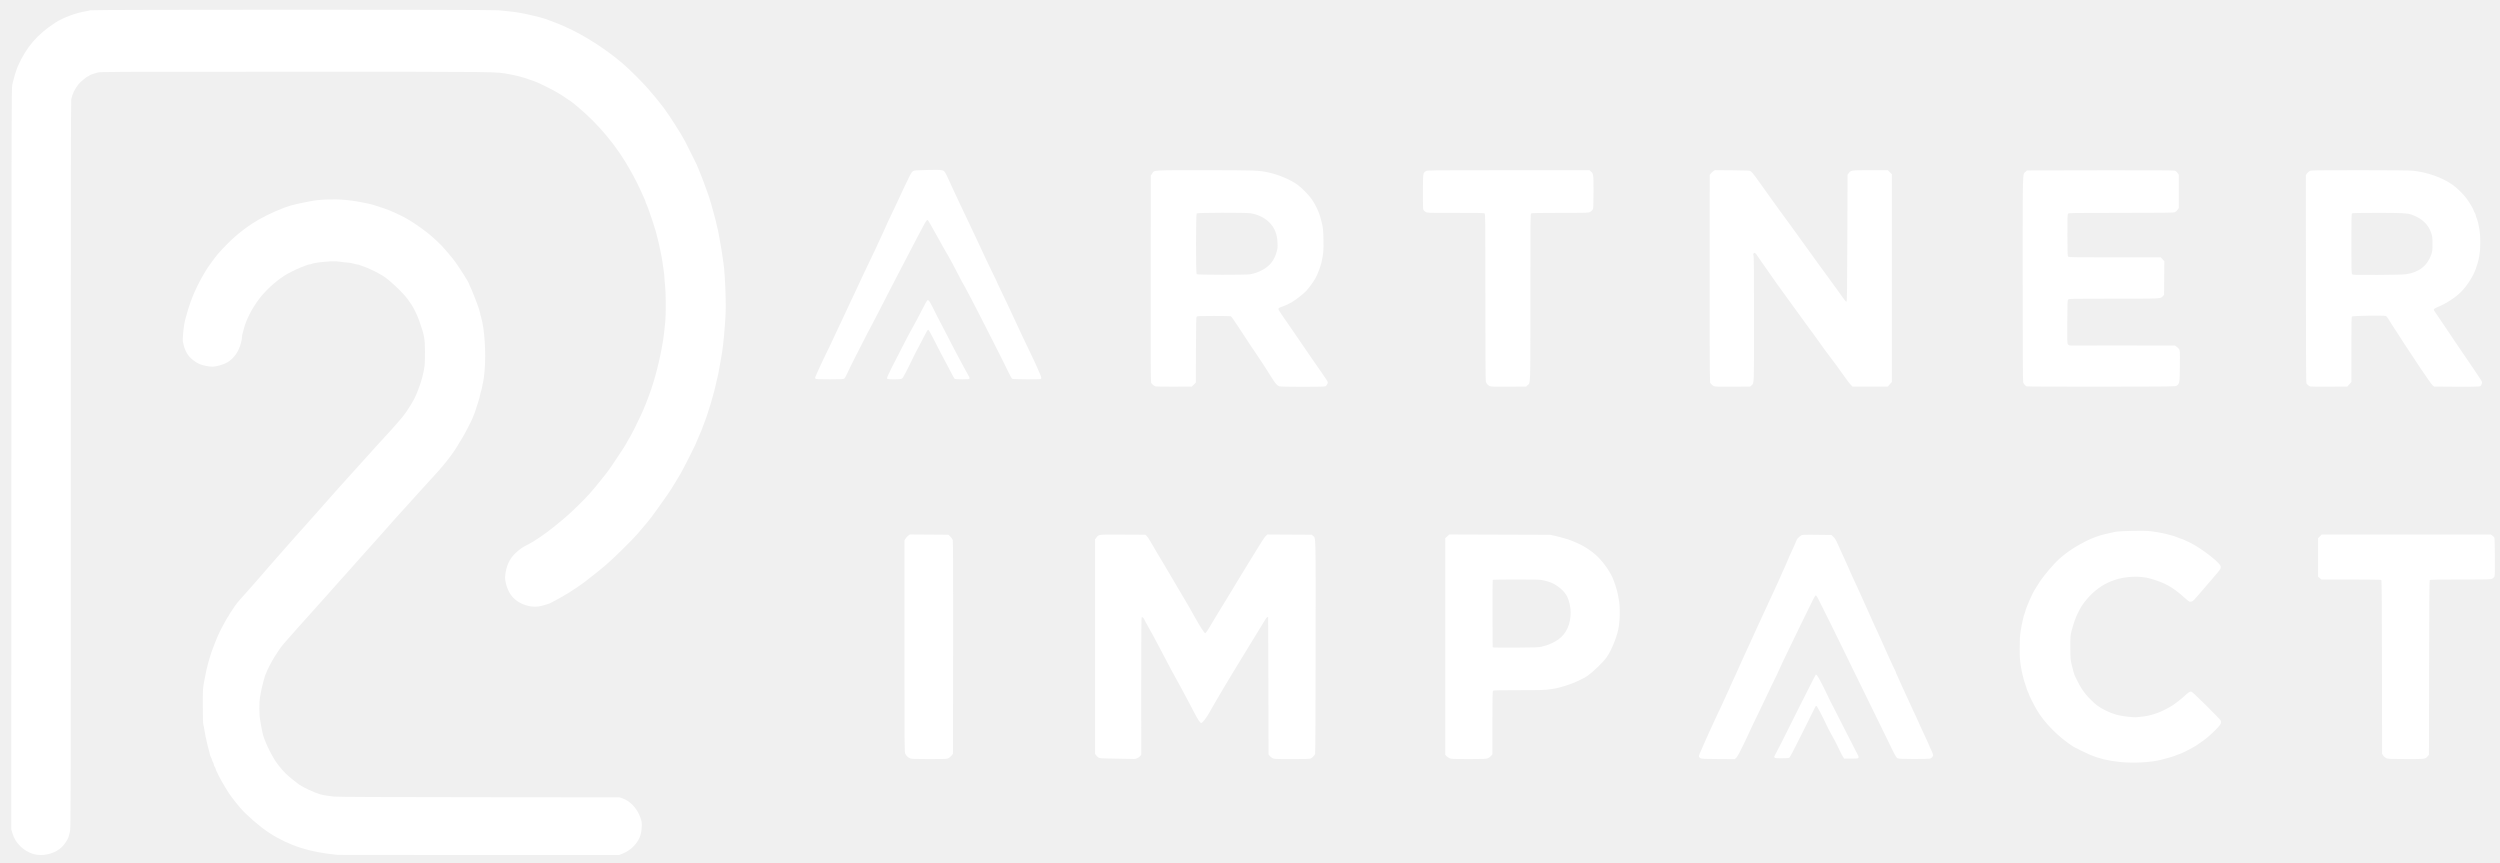
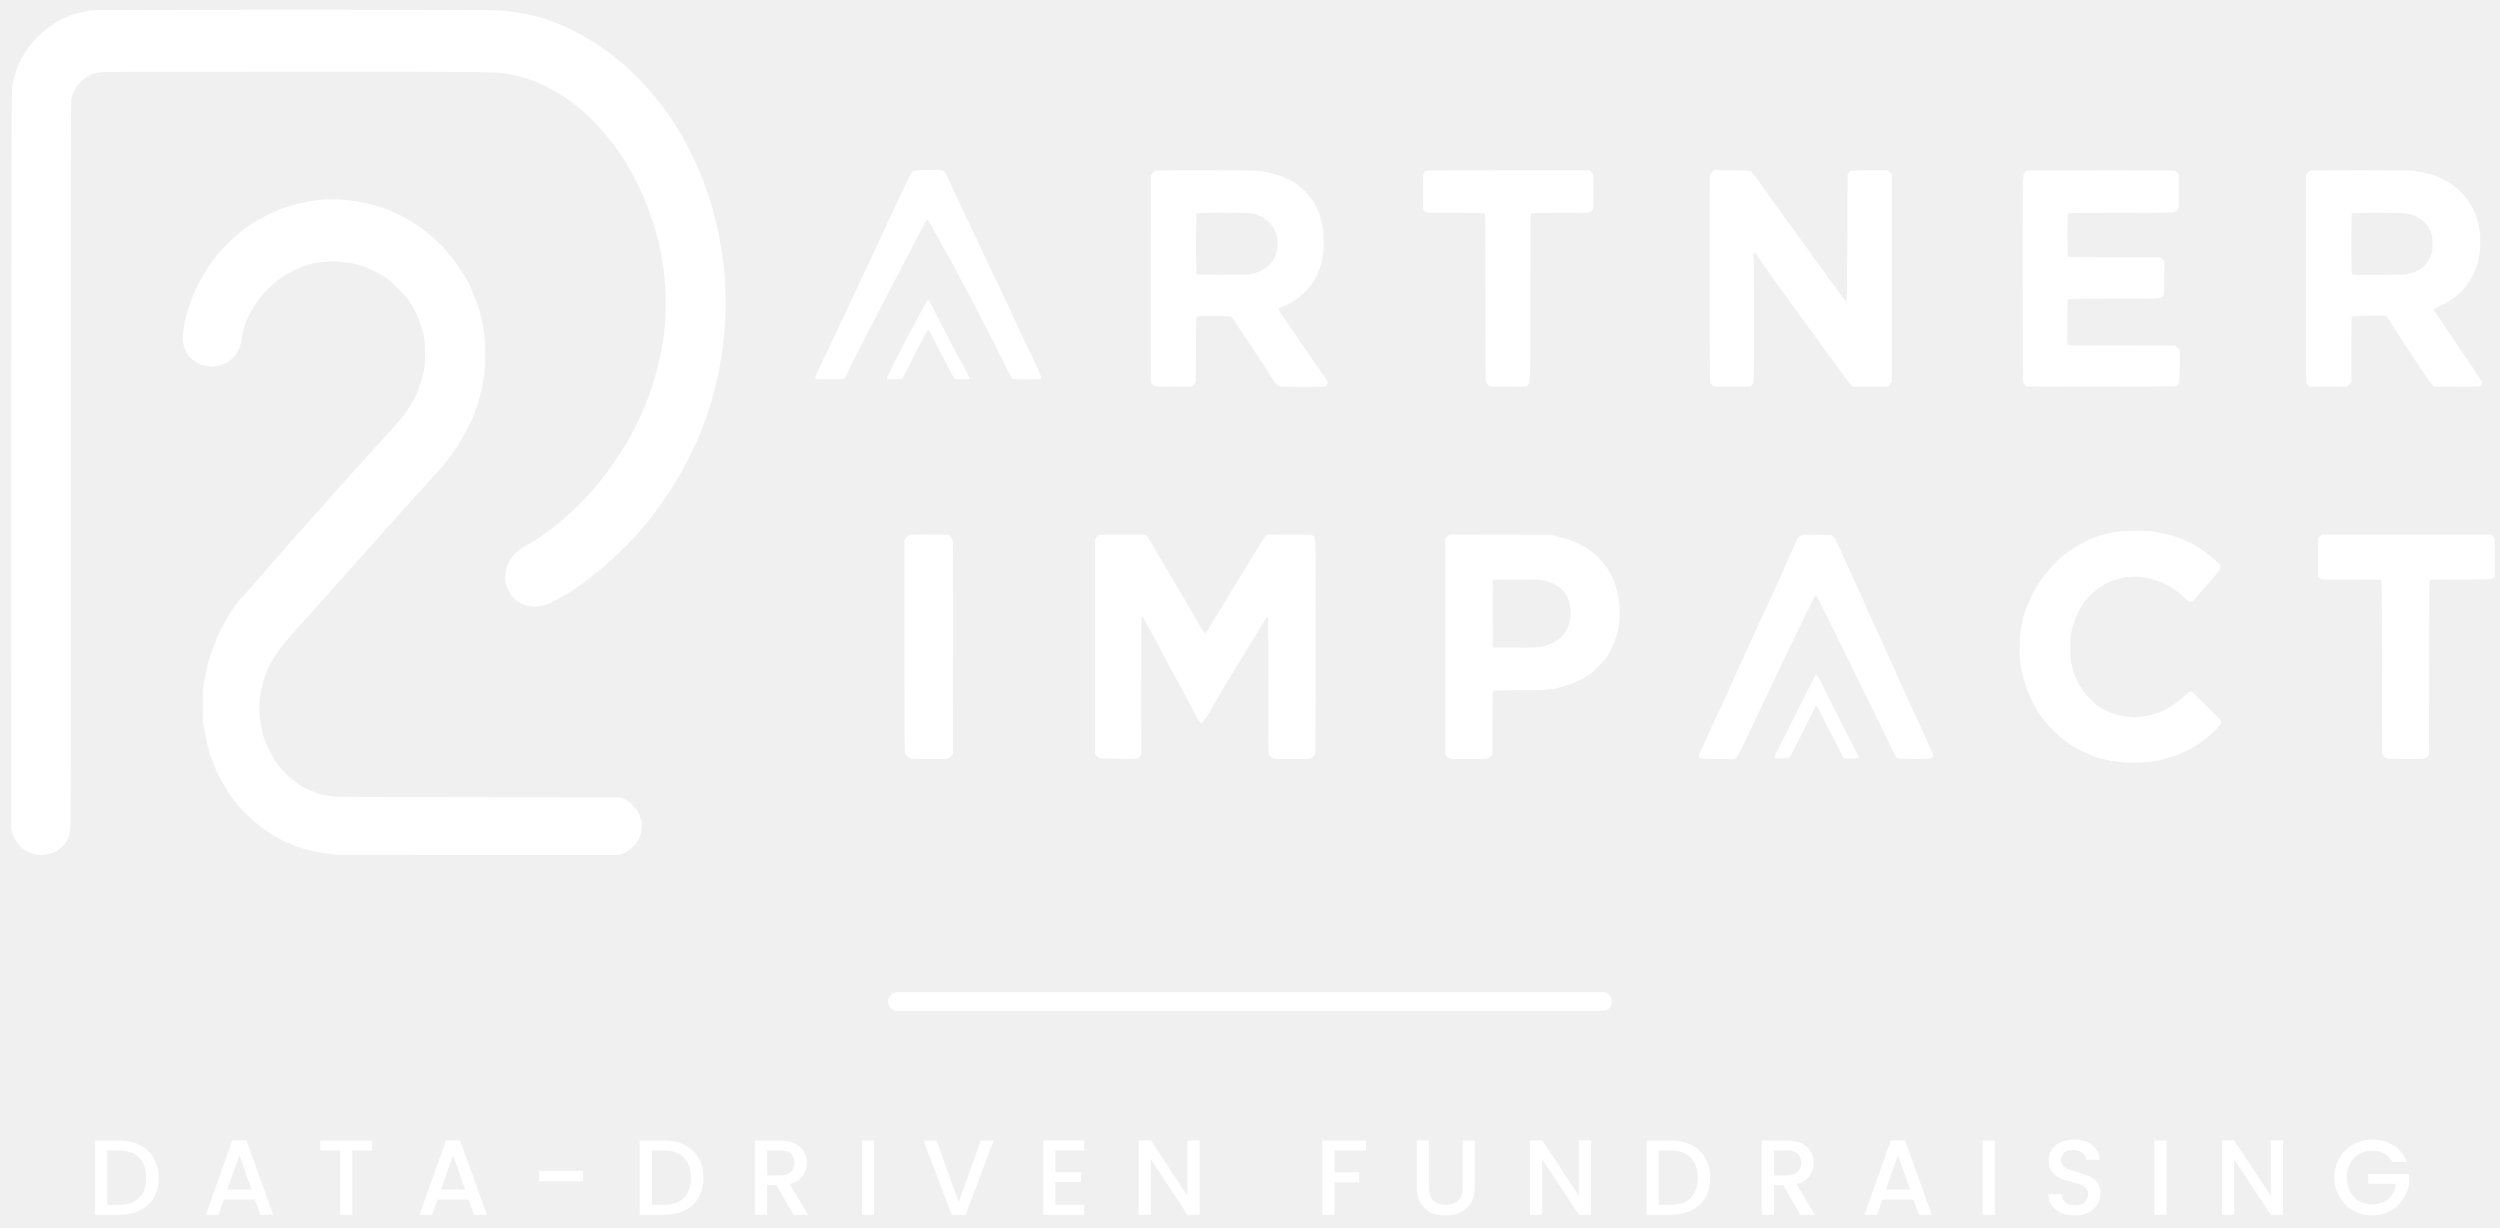
- <svg xmlns="http://www.w3.org/2000/svg" viewBox="98 278 1333 460" width="1333" height="460" role="img" aria-label="Partner2Impact">
+ <svg xmlns="http://www.w3.org/2000/svg" viewBox="98 278 1333 654.729" width="1333" height="654.729" role="img" aria-label="Partner2Impact — Data-Driven Fundraising">
  <path id="wordmark" fill="#FFFFFF" fill-rule="evenodd" d="M117.62 733.75C114.65 733.31 111.50 731.74 109.16 729.52C106.75 727.23 105.52 725.25 104.59 722.15L104.00 720.15L104.06 522.39C104.12 337.94 104.15 324.52 104.55 323.12C104.78 322.30 105.08 321.12 105.22 320.50C105.63 318.65 106.85 314.81 107.48 313.38C112.02 303.12 117.81 296.39 127.50 290.08C131.56 287.43 138.59 284.80 143.67 284.03C144.66 283.87 145.78 283.63 146.17 283.48C147.18 283.09 359.76 283.08 363.62 283.47C365.14 283.62 367.61 283.87 369.12 284.01C372.81 284.35 378.06 285.30 382.62 286.43C383.45 286.64 384.74 286.95 385.50 287.13C386.26 287.31 387.72 287.73 388.75 288.06C390.54 288.65 397.38 291.31 398.22 291.75C398.44 291.87 399.13 292.19 399.75 292.46C409.18 296.58 421.32 304.37 430.12 311.94C433.79 315.11 440.57 321.86 443.60 325.36C450.50 333.34 453.38 337.18 458.12 344.75C459.19 346.47 460.33 348.27 460.63 348.75C460.94 349.23 461.66 350.47 462.23 351.50C462.81 352.53 463.37 353.54 463.49 353.75C463.88 354.42 468.94 364.59 469.47 365.75C470.17 367.30 472.72 373.66 473.13 374.88C473.32 375.43 473.76 376.66 474.12 377.62C476.02 382.68 476.91 385.47 478.23 390.50C478.79 392.63 479.41 394.94 479.61 395.62C479.81 396.31 480.09 397.53 480.23 398.33C480.37 399.13 480.55 399.88 480.63 400.01C480.71 400.13 480.93 401.17 481.12 402.31C481.32 403.44 481.64 405.22 481.84 406.25C482.37 408.97 483.21 414.16 483.38 415.75C483.46 416.51 483.63 417.69 483.76 418.38C484.22 420.93 484.77 429.60 484.91 436.75C485.03 442.89 484.97 445.30 484.53 451.16C483.83 460.43 483.32 464.66 482.12 471.12C481.76 473.05 481.30 475.57 481.10 476.72C480.90 477.87 480.68 478.91 480.61 479.03C480.54 479.14 480.32 480.00 480.14 480.93C478.77 487.71 475.40 498.99 473.03 504.75C472.60 505.78 472.25 506.74 472.25 506.88C472.25 507.01 472.07 507.46 471.86 507.87C471.64 508.28 471.18 509.35 470.83 510.25C470.23 511.76 469.45 513.57 468.63 515.38C467.68 517.47 463.14 526.45 462.18 528.17C461.58 529.24 461.01 530.29 460.91 530.50C460.82 530.71 460.25 531.66 459.65 532.62C459.04 533.59 458.02 535.27 457.37 536.38C455.67 539.25 453.06 543.13 450.03 547.25C449.17 548.42 448.17 549.83 447.80 550.38C447.43 550.92 446.40 552.33 445.52 553.50C444.04 555.45 443.02 556.67 437.83 562.77C435.83 565.12 426.77 574.13 423.52 577.01C422.37 578.04 421.08 579.19 420.65 579.58C419.43 580.70 411.88 586.72 409.25 588.67C407.94 589.64 405.69 591.19 404.25 592.12C402.81 593.04 401.32 594.02 400.95 594.28C400.58 594.54 400.19 594.75 400.10 594.75C400.00 594.75 399.35 595.13 398.65 595.60C397.95 596.06 396.14 597.08 394.62 597.87C393.11 598.65 391.76 599.38 391.62 599.48C391.26 599.76 388.36 600.68 386.50 601.11C383.12 601.90 379.38 601.42 375.88 599.72C371.61 597.67 368.99 594.23 367.73 589.04C367.33 587.41 367.24 586.46 367.35 585.20C367.82 579.96 369.61 575.99 372.86 572.92C375.15 570.75 376.79 569.64 379.88 568.15C382.55 566.86 389.19 562.30 393.39 558.88C400.33 553.22 401.59 552.11 407.12 546.68C411.28 542.60 413.70 539.88 418.40 534.00C422.57 528.80 422.54 528.84 427.09 522.00C430.99 516.15 431.34 515.59 432.50 513.41C432.92 512.60 433.64 511.36 434.09 510.66C434.84 509.46 438.49 502.20 439.74 499.38C440.05 498.69 440.53 497.62 440.81 497.00C441.64 495.18 442.85 492.12 444.18 488.50C447.23 480.19 449.81 470.08 451.49 459.88C451.94 457.09 452.13 455.49 452.75 449.25C453.12 445.52 453.04 433.59 452.62 430.12C452.42 428.48 452.26 426.56 452.25 425.88C452.25 425.19 452.07 423.50 451.86 422.12C451.65 420.75 451.31 418.47 451.12 417.06C450.93 415.65 450.72 414.40 450.65 414.29C450.58 414.18 450.40 413.31 450.25 412.36C449.96 410.51 448.57 404.60 447.70 401.50C447.09 399.30 445.06 393.13 444.13 390.62C443.77 389.66 443.36 388.54 443.22 388.12C443.08 387.71 442.80 387.08 442.61 386.71C442.41 386.35 442.25 385.90 442.25 385.73C442.25 385.55 442.02 384.92 441.75 384.33C441.48 383.74 441.03 382.74 440.75 382.12C440.48 381.51 440.04 380.52 439.78 379.94C438.74 377.60 436.70 373.52 435.64 371.62C435.02 370.52 434.31 369.26 434.07 368.82C427.16 356.28 417.41 344.49 406.12 335.02C404.20 333.41 402.45 332.03 402.24 331.95C402.03 331.87 400.97 331.16 399.87 330.37C396.98 328.29 393.40 326.23 389.00 324.10C387.42 323.33 385.94 322.61 385.71 322.49C384.65 321.94 379.41 320.01 377.38 319.43C373.87 318.43 373.29 318.29 369.72 317.62C362.17 316.19 368.10 316.26 255.41 316.25C153.80 316.24 151.59 316.25 149.88 316.72C147.55 317.35 145.96 317.96 145.48 318.39C145.26 318.59 144.97 318.75 144.82 318.75C144.38 318.75 140.69 321.85 139.87 322.90C137.83 325.52 136.64 327.97 135.99 330.88C135.79 331.79 135.72 384.42 135.74 525.62C135.76 718.79 135.76 719.13 135.26 721.53C134.98 722.85 134.56 724.37 134.31 724.90C133.64 726.40 132.14 728.51 130.95 729.67C127.76 732.77 122.33 734.43 117.62 733.75ZM714.12 484.04C713.28 483.76 712.05 482.71 711.76 482.03C711.57 481.56 711.51 465.47 711.56 426.48L711.62 371.59L712.29 370.58C713.59 368.62 711.61 368.75 740.29 368.75C767.45 368.76 769.20 368.82 774.47 369.98C779.89 371.17 785.88 373.71 789.75 376.45C792.08 378.10 795.96 382.06 797.47 384.31C800.16 388.34 801.81 392.26 802.91 397.25C803.46 399.71 803.57 400.94 803.67 405.75C803.79 411.47 803.63 413.36 802.66 417.75C802.15 420.04 800.53 424.32 799.42 426.32C798.31 428.29 795.86 431.66 794.40 433.21C793.13 434.55 789.66 437.31 787.50 438.69C785.66 439.86 782.95 441.14 781.19 441.66C779.61 442.14 779.33 442.69 780.12 443.78C780.45 444.25 781.03 445.13 781.40 445.75C781.78 446.37 782.27 447.10 782.51 447.38C782.74 447.65 784.19 449.73 785.72 452.00C787.26 454.27 789.69 457.81 791.12 459.88C792.55 461.94 794.94 465.42 796.42 467.62C797.91 469.82 800.67 473.80 802.56 476.47C804.45 479.13 806.00 481.53 806.00 481.80C806.00 482.60 805.26 483.76 804.60 484.01C803.70 484.35 780.99 484.33 780.08 483.98C778.94 483.55 778.08 482.56 776.07 479.38C775.03 477.73 773.82 475.81 773.38 475.12C772.93 474.44 771.77 472.64 770.80 471.12C769.82 469.61 768.81 468.09 768.55 467.75C767.95 466.97 761.90 457.85 757.79 451.53C756.09 448.92 754.52 446.71 754.29 446.63C754.06 446.54 749.95 446.47 745.15 446.47C738.15 446.48 736.35 446.54 736.08 446.81C735.80 447.09 735.73 450.32 735.68 464.57L735.62 481.99L734.56 483.06L733.49 484.12L724.06 484.16C718.87 484.18 714.40 484.13 714.12 484.04ZM892.38 483.90C891.36 483.45 890.54 482.51 890.24 481.48C890.08 480.93 890.00 464.68 890.00 436.38C890.01 394.46 889.99 392.11 889.57 391.81C889.23 391.55 885.96 391.49 874.06 391.51C859.05 391.53 858.98 391.53 858.11 390.99C857.63 390.70 857.11 390.21 856.95 389.92C856.74 389.53 856.67 386.80 856.70 380.14C856.75 369.99 856.72 370.22 858.33 369.24C859.11 368.76 859.95 368.75 902.29 368.75L945.46 368.75L946.20 369.37C947.64 370.58 947.70 371.02 947.66 380.50C947.63 388.45 947.59 389.18 947.16 389.81C946.91 390.18 946.33 390.72 945.88 391.00C945.09 391.49 944.67 391.50 930.02 391.50C920.12 391.50 914.80 391.59 914.48 391.76C914.01 392.01 914.00 392.78 914.00 436.52C914.00 485.20 914.11 481.88 912.51 483.38L911.72 484.12L902.42 484.18C895.05 484.23 892.97 484.17 892.38 483.90ZM1011.86 483.90C1011.44 483.72 1010.81 483.22 1010.46 482.80L1009.82 482.04L1009.67 475.21C1009.60 471.45 1009.55 446.53 1009.58 419.83L1009.62 371.29L1010.15 370.58C1010.44 370.19 1011.05 369.62 1011.51 369.30L1012.36 368.73L1021.62 368.80C1030.22 368.87 1030.92 368.91 1031.57 369.35C1032.27 369.82 1034.60 372.91 1039.14 379.38C1039.82 380.34 1041.33 382.46 1042.50 384.08C1043.67 385.70 1045.24 387.90 1046.00 388.97C1047.76 391.45 1051.71 396.85 1052.40 397.71C1052.84 398.25 1060.04 408.24 1062.80 412.12C1063.19 412.68 1064.13 413.97 1064.88 415.00C1065.64 416.03 1066.44 417.16 1066.68 417.50C1067.11 418.14 1069.58 421.53 1071.87 424.62C1072.59 425.59 1074.17 427.76 1075.40 429.46C1076.62 431.15 1078.05 433.12 1078.57 433.83C1079.09 434.54 1080.11 435.97 1080.83 437.00C1081.55 438.03 1082.31 438.88 1082.51 438.88C1082.83 438.88 1082.89 434.55 1083.00 405.00L1083.12 371.12L1083.73 370.32C1084.90 368.76 1084.99 368.75 1095.26 368.75L1104.57 368.75L1105.66 369.84L1106.75 370.93L1106.75 426.29L1106.75 481.64L1105.66 482.88L1104.56 484.12L1095.16 484.12L1085.76 484.12L1084.89 483.25C1084.41 482.77 1083.25 481.29 1082.32 479.96C1079.90 476.50 1074.83 469.57 1073.76 468.25C1073.26 467.63 1072.29 466.35 1071.61 465.40C1070.93 464.45 1069.98 463.13 1069.50 462.48C1069.02 461.82 1067.33 459.47 1065.75 457.25C1064.17 455.03 1061.62 451.55 1060.08 449.51C1058.54 447.46 1056.12 444.12 1054.69 442.08C1053.26 440.04 1051.18 437.18 1050.08 435.72C1048.26 433.32 1042.73 425.54 1039.70 421.12C1039.05 420.16 1037.94 418.59 1037.24 417.62C1036.55 416.66 1035.56 415.23 1035.05 414.44C1034.02 412.84 1033.59 412.56 1033.04 413.11C1032.73 413.41 1032.72 413.60 1032.96 414.13C1033.18 414.61 1033.25 423.08 1033.25 448.15C1033.25 484.39 1033.34 482.14 1031.88 483.50L1031.21 484.12L1021.92 484.18C1014.57 484.23 1012.47 484.17 1011.86 483.90ZM1178.62 484.01C1177.94 483.73 1177.09 482.77 1176.77 481.92C1176.58 481.43 1176.50 464.68 1176.50 426.60C1176.50 366.84 1176.39 371.13 1177.99 369.62L1178.78 368.88L1217.70 368.80C1244.24 368.75 1256.91 368.81 1257.53 368.99C1258.15 369.17 1258.64 369.56 1259.09 370.24L1259.75 371.24L1259.75 380.06L1259.75 388.88L1259.10 389.84C1258.74 390.37 1258.07 390.95 1257.61 391.15C1256.90 391.44 1252.30 391.50 1228.92 391.50C1202.71 391.50 1201.06 391.53 1200.70 391.94C1200.37 392.32 1200.32 393.87 1200.35 403.46C1200.37 414.06 1200.40 414.56 1200.85 414.89C1201.25 415.18 1205.22 415.24 1225.72 415.22L1250.11 415.20L1251.06 416.23L1252.02 417.25L1251.95 426.23L1251.88 435.21L1251.25 435.88C1249.90 437.32 1251.31 437.25 1225.26 437.25C1202.34 437.25 1201.23 437.27 1200.79 437.71C1200.37 438.13 1200.33 438.91 1200.28 449.69C1200.22 461.17 1200.22 461.22 1200.75 461.75C1201.11 462.11 1201.55 462.27 1202.08 462.23C1202.52 462.20 1215.21 462.19 1230.28 462.21L1257.68 462.25L1258.50 462.81C1258.96 463.12 1259.56 463.69 1259.85 464.08C1260.36 464.77 1260.37 465.00 1260.30 473.08C1260.22 482.18 1260.16 482.52 1258.67 483.61C1257.96 484.12 1257.94 484.13 1218.54 484.17C1196.86 484.20 1178.90 484.13 1178.62 484.01ZM1329.75 484.07C1329.11 483.82 1328.14 482.99 1327.82 482.42C1327.59 482.00 1327.52 469.48 1327.51 426.60L1327.50 371.32L1328.06 370.50C1328.37 370.05 1329.02 369.47 1329.50 369.21C1330.33 368.77 1331.53 368.75 1356.02 368.75C1372.45 368.75 1382.64 368.85 1384.39 369.02C1392.04 369.77 1400.17 372.62 1405.62 376.46C1408.10 378.20 1411.46 381.51 1413.28 384.00C1414.80 386.09 1417.00 389.80 1417.00 390.30C1417.00 390.48 1417.23 390.96 1417.50 391.38C1417.77 391.79 1418.00 392.29 1418.00 392.50C1418.00 392.70 1418.21 393.43 1418.48 394.12C1419.85 397.74 1420.49 401.89 1420.50 407.11C1420.50 412.55 1419.82 416.64 1418.13 421.25C1416.61 425.39 1413.70 430.01 1410.51 433.35C1407.49 436.49 1402.50 439.76 1397.69 441.76C1395.55 442.65 1395.34 443.02 1396.27 444.21C1396.56 444.58 1397.49 445.94 1398.34 447.25C1399.20 448.56 1400.33 450.24 1400.87 451.00C1401.73 452.22 1406.48 459.27 1407.12 460.30C1407.26 460.52 1407.94 461.53 1408.64 462.54C1411.99 467.41 1414.71 471.40 1415.50 472.61C1415.98 473.35 1417.28 475.26 1418.38 476.86C1419.47 478.46 1420.65 480.23 1420.98 480.80C1421.55 481.77 1421.56 481.87 1421.21 482.84C1420.88 483.73 1420.70 483.89 1419.85 484.07C1419.32 484.18 1413.70 484.24 1407.36 484.20L1395.85 484.12L1395.08 483.50C1394.66 483.16 1391.80 479.11 1388.72 474.51C1385.64 469.91 1383.07 466.03 1383.00 465.89C1382.93 465.74 1382.31 464.80 1381.62 463.78C1380.94 462.77 1380.26 461.76 1380.12 461.53C1379.56 460.63 1378.84 459.51 1377.37 457.25C1373.49 451.31 1372.03 449.04 1371.38 447.92C1371.00 447.25 1370.40 446.61 1370.06 446.48C1369.10 446.11 1352.59 446.36 1352.12 446.75C1351.80 447.02 1351.75 449.30 1351.75 464.38L1351.75 481.70L1350.65 482.91L1349.56 484.12L1339.84 484.17C1334.50 484.20 1329.96 484.16 1329.75 484.07ZM532.75 479.87C532.48 479.55 532.63 479.07 533.57 477.06C534.20 475.72 535.11 473.73 535.58 472.62C536.06 471.52 537.29 468.94 538.31 466.88C540.26 462.95 540.63 462.17 543.37 456.25C545.06 452.61 546.00 450.63 548.59 445.18C549.37 443.57 550.00 442.20 550.00 442.14C550.00 442.08 550.91 440.14 552.02 437.83C553.13 435.52 554.24 433.18 554.49 432.62C556.55 428.09 559.75 421.29 562.60 415.42C563.92 412.70 565.00 410.43 565.00 410.38C565.00 410.33 565.57 409.07 566.27 407.58C566.97 406.09 567.80 404.31 568.12 403.62C568.43 402.94 569.04 401.62 569.47 400.70C569.90 399.78 570.25 398.97 570.25 398.91C570.25 398.78 572.23 394.53 574.00 390.88C574.66 389.50 575.55 387.64 575.96 386.75C578.57 381.07 581.88 374.08 583.12 371.64C583.80 370.29 584.37 369.50 584.88 369.21C585.53 368.83 586.59 368.75 592.69 368.63C600.69 368.47 601.05 368.53 602.06 370.17C602.38 370.69 603.01 371.97 603.47 373.00C604.40 375.12 604.69 375.78 606.51 379.62C608.20 383.21 609.22 385.39 610.44 388.00C610.99 389.17 612.17 391.64 613.06 393.50C613.96 395.36 615.43 398.45 616.32 400.38C617.22 402.30 618.68 405.39 619.56 407.25C621.50 411.30 622.06 412.50 623.75 416.25C624.47 417.83 625.76 420.53 626.63 422.25C628.20 425.37 630.25 429.70 630.25 429.91C630.25 430.02 633.01 435.78 635.14 440.12C635.74 441.36 636.90 443.84 637.72 445.62C640.46 451.64 644.67 460.58 647.37 466.12C648.84 469.15 650.50 472.69 651.05 474.00C651.60 475.31 652.32 476.98 652.65 477.72C653.35 479.28 653.40 479.89 652.85 480.10C652.15 480.37 638.25 480.27 637.73 479.99C637.47 479.85 636.61 478.36 635.82 476.68C635.03 475.00 633.27 471.43 631.90 468.75C630.54 466.07 627.60 460.27 625.38 455.88C623.16 451.48 620.60 446.47 619.70 444.75C618.81 443.03 616.92 439.39 615.52 436.66C614.12 433.94 612.69 431.25 612.34 430.69C611.43 429.25 610.79 428.05 607.81 422.25C606.36 419.43 604.74 416.41 604.21 415.54C603.68 414.66 603.25 413.89 603.25 413.83C603.25 413.76 603.04 413.40 602.78 413.04C602.53 412.67 601.84 411.48 601.25 410.38C600.66 409.27 599.16 406.57 597.91 404.38C596.67 402.18 595.06 399.32 594.34 398.03C593.62 396.74 592.92 395.57 592.78 395.43C592.35 395.00 591.83 395.65 590.33 398.47C589.56 399.93 588.04 402.79 586.95 404.83C585.87 406.88 583.78 410.87 582.32 413.71C580.86 416.55 579.23 419.66 578.71 420.62C578.18 421.59 576.83 424.18 575.72 426.38C574.60 428.57 572.97 431.73 572.09 433.38C571.22 435.02 569.03 439.30 567.22 442.88C565.42 446.45 563.52 450.11 563.00 451.00C562.14 452.50 560.14 456.36 553.58 469.25C552.21 471.93 550.54 475.35 549.87 476.84C549.19 478.33 548.41 479.71 548.14 479.90C547.74 480.18 546.20 480.25 540.35 480.25C534.13 480.25 533.01 480.19 532.75 479.87ZM1380.88 424.23C1387.84 423.19 1392.28 419.71 1394.37 413.66C1394.93 412.03 1395.00 411.45 1395.00 408.08C1395.00 404.74 1394.93 404.10 1394.37 402.39C1392.82 397.63 1389.38 394.39 1383.75 392.41C1381.57 391.64 1378.74 391.50 1365.53 391.50C1355.61 391.50 1352.28 391.57 1352.05 391.80C1351.82 392.03 1351.75 395.94 1351.75 407.87C1351.75 420.88 1351.81 423.73 1352.10 424.13C1352.43 424.61 1352.76 424.62 1365.66 424.58C1374.36 424.54 1379.56 424.42 1380.88 424.23ZM764.64 424.24C769.30 423.41 773.73 420.95 776.03 417.89C777.28 416.24 778.12 414.46 778.76 412.10C779.21 410.45 779.28 409.68 779.17 407.38C778.98 403.25 777.87 400.10 775.70 397.56C773.06 394.46 769.31 392.45 764.84 391.72C762.29 391.31 736.59 391.37 736.08 391.79C735.62 392.17 735.59 423.74 736.05 424.20C736.44 424.59 762.43 424.63 764.64 424.24Z" />
  <path id="impact" fill="#FFFFFF" fill-rule="evenodd" d="M1228.03 684.26C1221.78 683.58 1217.36 682.50 1212.38 680.45C1210.93 679.85 1204.36 676.66 1203.63 676.19C1195.83 671.25 1188.18 663.58 1184.04 656.56C1182.48 653.90 1179.75 648.46 1179.75 648.00C1179.75 647.78 1179.64 647.49 1179.51 647.36C1179.24 647.09 1178.44 644.86 1177.86 642.79C1177.66 642.06 1177.40 641.27 1177.28 641.04C1177.16 640.81 1176.99 640.17 1176.89 639.62C1176.79 639.08 1176.56 638.12 1176.36 637.50C1176.17 636.88 1175.76 634.74 1175.45 632.75C1174.99 629.78 1174.89 628.11 1174.90 623.50C1174.91 618.97 1175.01 617.17 1175.46 614.25C1175.77 612.26 1176.18 610.06 1176.37 609.38C1176.56 608.69 1176.80 607.67 1176.89 607.12C1176.99 606.58 1177.21 605.84 1177.38 605.50C1177.55 605.16 1177.77 604.48 1177.88 604.00C1178.35 601.75 1182.18 593.19 1183.36 591.75C1183.53 591.54 1183.98 590.81 1184.37 590.12C1185.87 587.44 1189.43 582.89 1193.41 578.57C1196.75 574.94 1201.62 571.24 1206.88 568.33C1213.60 564.61 1217.42 563.25 1225.75 561.60C1228.49 561.05 1241.07 560.81 1244.69 561.23C1249.96 561.84 1256.77 563.46 1259.64 564.78C1260.20 565.04 1260.78 565.25 1260.92 565.25C1261.43 565.25 1266.15 567.46 1268.09 568.61C1274.49 572.40 1281.66 578.23 1282.08 579.98C1282.16 580.31 1282.07 580.93 1281.89 581.35C1281.71 581.78 1279.73 584.21 1277.50 586.75C1275.26 589.29 1272.10 592.98 1270.46 594.93C1268.17 597.66 1267.29 598.54 1266.67 598.70C1266.23 598.82 1265.67 598.86 1265.43 598.80C1265.18 598.74 1264.11 597.90 1263.05 596.93C1256.59 591.07 1252.35 588.69 1244.25 586.42C1238.99 584.94 1231.21 585.29 1225.50 587.25C1220.40 589.01 1216.48 591.49 1212.60 595.40C1210.27 597.76 1207.77 601.08 1206.85 603.05C1206.64 603.50 1206.25 604.27 1206.00 604.75C1204.82 606.96 1203.38 611.06 1202.47 614.75C1201.94 616.92 1201.89 617.65 1201.91 623.25C1201.93 628.90 1201.98 629.60 1202.58 632.25C1203.23 635.16 1204.02 637.84 1204.47 638.67C1204.60 638.92 1205.21 640.14 1205.82 641.38C1207.20 644.19 1208.31 645.92 1210.24 648.32C1211.59 650.01 1214.61 652.94 1216.25 654.18C1218.78 656.09 1222.97 658.10 1226.50 659.10C1229.20 659.87 1235.36 660.61 1237.36 660.41C1242.97 659.85 1243.63 659.72 1248.25 658.20C1249.94 657.64 1254.17 655.54 1256.05 654.33C1257.90 653.14 1260.97 650.76 1262.58 649.28C1264.80 647.23 1265.49 646.75 1266.21 646.75C1266.71 646.75 1268.42 648.31 1274.24 654.06C1278.30 658.08 1281.78 661.67 1281.97 662.04C1282.63 663.30 1282.18 664.28 1279.80 666.71C1277.46 669.10 1274.38 671.83 1272.83 672.86C1272.30 673.21 1271.09 674.06 1270.13 674.75C1269.16 675.44 1268.30 676.00 1268.20 676.00C1268.10 676.00 1267.61 676.28 1267.11 676.62C1266.09 677.31 1260.65 680.00 1260.26 680.00C1260.13 680.00 1259.53 680.21 1258.94 680.47C1256.97 681.33 1255.48 681.78 1250.39 683.10C1244.78 684.55 1235.26 685.04 1228.03 684.26ZM583.25 682.35C582.12 681.86 581.32 681.10 580.73 679.95C580.26 679.04 580.25 677.57 580.25 622.61L580.25 566.19L580.77 565.28C581.05 564.78 581.69 564.06 582.19 563.68L583.10 562.98L593.41 563.05L603.73 563.12L604.75 564.12C605.31 564.67 605.88 565.51 606.02 566.00C606.19 566.58 606.25 585.71 606.20 623.38L606.12 679.88L605.40 680.83C604.99 681.35 604.24 682.00 603.72 682.27C602.83 682.72 602.18 682.75 593.45 682.74C585.69 682.73 583.98 682.67 583.25 682.35ZM693.08 682.51C684.70 682.38 684.25 682.35 683.60 681.86C683.22 681.58 682.67 681.03 682.39 680.65L681.88 679.96L681.88 622.77L681.88 565.59L682.58 564.67C683.91 562.92 683.41 562.98 696.73 563.06L708.71 563.12L709.38 563.75C709.75 564.09 710.50 565.16 711.06 566.12C713.28 569.98 717.16 576.53 718.83 579.25C719.79 580.83 722.02 584.60 723.77 587.62C725.52 590.65 727.55 594.08 728.27 595.25C729.64 597.46 733.42 604.00 735.19 607.25C737.44 611.36 740.18 615.62 740.57 615.62C740.95 615.62 742.26 613.68 744.52 609.73C745.04 608.82 746.50 606.40 747.77 604.35C749.04 602.30 750.62 599.73 751.28 598.62C752.86 595.97 754.18 593.80 755.27 592.06C755.76 591.27 757.27 588.77 758.63 586.50C759.98 584.23 762.16 580.69 763.45 578.62C764.75 576.56 767.21 572.57 768.91 569.75C770.61 566.93 772.40 564.26 772.88 563.81L773.76 562.99L785.61 563.06L797.46 563.12L798.14 563.75C799.62 565.12 799.53 561.00 799.49 622.70C799.46 658.19 799.36 679.59 799.21 679.99C798.91 680.79 797.83 681.94 796.95 682.40C796.40 682.68 794.48 682.75 786.82 682.75C777.51 682.74 777.36 682.73 776.40 682.18C775.86 681.88 775.19 681.31 774.90 680.92L774.38 680.21L774.31 643.79C774.27 623.76 774.21 607.27 774.17 607.14C774.01 606.65 773.26 607.27 772.61 608.42C772.23 609.08 770.49 611.93 768.74 614.75C767.00 617.57 764.10 622.29 762.32 625.25C760.53 628.21 757.56 633.07 755.72 636.06C753.88 639.05 751.38 643.22 750.16 645.31C748.93 647.41 747.07 650.59 746.02 652.38C744.96 654.16 743.51 656.70 742.78 658.02C741.28 660.76 739.14 663.50 738.51 663.50C737.90 663.50 736.69 661.70 734.76 657.92C733.84 656.11 731.96 652.54 730.58 650.00C729.20 647.46 727.53 644.36 726.88 643.12C726.22 641.89 725.60 640.76 725.49 640.62C725.18 640.21 720.07 630.65 717.81 626.25C716.64 623.98 715.14 621.14 714.47 619.94C713.80 618.74 713.25 617.71 713.25 617.64C713.25 617.58 712.14 615.58 710.79 613.20C709.43 610.82 708.25 608.64 708.16 608.35C707.95 607.69 707.12 606.92 706.76 607.04C706.56 607.10 706.49 617.53 706.50 643.78L706.51 680.42L705.96 681.12C705.29 681.98 703.63 682.76 702.62 682.69C702.21 682.66 697.92 682.58 693.08 682.51ZM870.88 682.28C870.33 682.02 869.59 681.51 869.25 681.14L868.62 680.46L868.62 622.71L868.62 564.96L869.69 563.97L870.76 562.98L897.69 563.07L924.62 563.16L927.50 563.81C929.08 564.17 930.87 564.64 931.47 564.86C932.07 565.07 932.72 565.25 932.90 565.25C933.46 565.25 938.47 567.24 940.62 568.32C943.34 569.67 946.41 571.73 948.63 573.67C952.13 576.74 955.71 581.53 957.73 585.84C958.73 587.99 960.29 592.85 960.63 594.88C960.72 595.42 960.95 596.69 961.15 597.69C961.94 601.71 961.81 609.03 960.87 613.57C959.88 618.32 957.08 625.03 954.66 628.44C952.68 631.23 947.65 636.09 944.25 638.49C942.41 639.80 937.16 642.23 934.08 643.20C929.10 644.77 928.34 644.96 924.74 645.49C921.69 645.95 920.12 646.00 907.86 646.00C897.69 646.00 894.28 646.07 894.05 646.30C893.82 646.53 893.75 650.67 893.75 663.41L893.75 680.21L893.07 681.02C892.70 681.46 891.93 682.03 891.37 682.28C890.45 682.68 889.46 682.73 881.11 682.74C872.63 682.74 871.79 682.71 870.88 682.28ZM1004.79 682.32C1004.36 682.11 1003.95 681.74 1003.87 681.50C1003.80 681.25 1003.96 680.56 1004.23 679.96C1004.50 679.36 1005.48 677.13 1006.39 675.00C1007.31 672.87 1008.57 670.06 1009.18 668.75C1009.80 667.44 1010.96 664.91 1011.76 663.12C1012.55 661.34 1013.78 658.72 1014.48 657.30C1015.18 655.89 1015.75 654.69 1015.75 654.64C1015.75 654.58 1016.27 653.43 1016.90 652.08C1017.53 650.73 1018.25 649.17 1018.49 648.62C1018.74 648.08 1019.35 646.75 1019.85 645.68C1020.34 644.61 1020.75 643.67 1020.75 643.60C1020.75 643.53 1021.27 642.38 1021.90 641.05C1022.53 639.71 1023.27 638.15 1023.53 637.56C1023.79 636.98 1024.21 636.02 1024.47 635.44C1024.73 634.85 1025.23 633.76 1025.57 633.00C1025.92 632.24 1026.65 630.61 1027.20 629.38C1027.74 628.14 1028.49 626.51 1028.86 625.75C1029.23 624.99 1030.15 622.99 1030.90 621.30C1031.66 619.61 1032.83 617.04 1033.51 615.60C1034.19 614.16 1034.75 612.92 1034.75 612.86C1034.75 612.80 1035.42 611.33 1036.25 609.60C1037.08 607.87 1037.75 606.42 1037.75 606.36C1037.75 606.31 1038.15 605.44 1038.64 604.44C1039.13 603.44 1040.10 601.33 1040.80 599.75C1041.50 598.17 1042.89 595.19 1043.88 593.12C1044.87 591.06 1046.21 588.14 1046.85 586.62C1047.50 585.11 1048.18 583.54 1048.37 583.12C1048.56 582.71 1049.18 581.38 1049.74 580.17C1050.29 578.96 1050.75 577.89 1050.75 577.79C1050.75 577.59 1053.16 572.19 1054.73 568.88C1055.25 567.77 1055.74 566.59 1055.84 566.25C1056.03 565.52 1056.81 564.62 1058.01 563.75C1058.98 563.05 1058.77 563.06 1069.33 563.19L1074.53 563.25L1075.62 564.31C1076.46 565.12 1077.01 566.06 1077.96 568.25C1078.64 569.83 1079.82 572.46 1080.60 574.08C1081.37 575.71 1082.00 577.08 1082.00 577.13C1082.00 577.18 1082.45 578.18 1083.00 579.34C1083.55 580.51 1084.00 581.53 1084.00 581.60C1084.00 581.67 1084.41 582.61 1084.90 583.68C1085.40 584.75 1086.03 586.13 1086.30 586.75C1086.58 587.37 1087.23 588.77 1087.75 589.88C1088.27 590.98 1089.00 592.55 1089.36 593.38C1089.73 594.20 1090.18 595.21 1090.36 595.62C1090.55 596.04 1090.93 596.88 1091.21 597.50C1091.48 598.12 1092.18 599.64 1092.75 600.88C1093.98 603.54 1094.44 604.57 1095.37 606.75C1095.76 607.64 1096.46 609.22 1096.93 610.25C1097.41 611.28 1098.00 612.58 1098.25 613.12C1098.50 613.67 1099.12 615.02 1099.63 616.12C1100.13 617.23 1100.81 618.69 1101.12 619.38C1101.44 620.06 1102.21 621.81 1102.83 623.25C1103.45 624.69 1104.52 627.06 1105.19 628.50C1105.87 629.94 1106.85 632.08 1107.37 633.25C1107.89 634.42 1108.41 635.48 1108.53 635.61C1108.65 635.74 1108.75 635.99 1108.75 636.15C1108.75 636.32 1109.26 637.53 1109.88 638.83C1110.49 640.14 1111.00 641.27 1111.00 641.33C1111.00 641.40 1111.63 642.79 1112.39 644.42C1113.82 647.44 1114.19 648.26 1115.37 650.88C1116.71 653.86 1117.08 654.65 1117.88 656.38C1118.32 657.34 1119.21 659.21 1119.84 660.54C1120.48 661.87 1121.00 663.02 1121.00 663.09C1121.00 663.22 1122.16 665.77 1123.86 669.38C1124.32 670.34 1124.91 671.63 1125.19 672.25C1125.47 672.87 1125.99 674.01 1126.35 674.80C1126.71 675.58 1127.00 676.29 1127.00 676.37C1127.00 676.45 1127.39 677.31 1127.88 678.28C1128.36 679.26 1128.75 680.30 1128.75 680.61C1128.75 681.25 1127.95 682.19 1127.12 682.50C1126.80 682.62 1122.96 682.71 1118.58 682.70C1112.31 682.68 1110.46 682.60 1109.84 682.33C1109.18 682.03 1108.74 681.32 1106.93 677.67C1105.76 675.31 1104.10 671.91 1103.25 670.12C1101.00 665.42 1096.59 656.40 1091.63 646.38C1089.24 641.56 1086.71 636.39 1085.99 634.88C1085.28 633.36 1083.11 628.92 1081.18 625.00C1079.25 621.08 1076.10 614.67 1074.18 610.75C1072.26 606.83 1070.36 603.01 1069.96 602.25C1069.56 601.49 1068.65 599.67 1067.93 598.20C1067.03 596.34 1066.49 595.51 1066.19 595.51C1065.76 595.50 1065.59 595.82 1058.44 610.50C1052.46 622.76 1051.05 625.68 1048.97 630.07C1047.75 632.65 1046.75 634.82 1046.75 634.88C1046.75 635.05 1044.47 639.83 1042.61 643.55C1041.74 645.30 1040.67 647.55 1040.24 648.55C1039.80 649.56 1038.12 653.08 1036.49 656.39C1034.87 659.70 1033.13 663.30 1032.62 664.39C1030.82 668.29 1030.41 669.16 1029.07 672.00C1026.01 678.50 1024.38 681.56 1023.67 682.16L1022.93 682.77L1014.25 682.73C1007.11 682.70 1005.42 682.63 1004.79 682.32ZM1370.35 682.26C1369.71 681.97 1369.10 681.44 1368.72 680.84L1368.12 679.88L1368.06 633.64C1368.02 596.86 1367.94 587.37 1367.69 587.21C1367.52 587.10 1360.26 587.01 1351.57 587.00L1335.77 587.00L1334.88 586.22L1334.00 585.45L1334.00 575.19L1334.00 564.94L1334.97 563.97L1335.94 563.00L1381.02 563.00L1426.09 563.00L1426.91 563.56C1427.36 563.86 1427.84 564.37 1427.98 564.67C1428.13 565.01 1428.25 569.05 1428.28 575.05C1428.32 582.46 1428.26 585.02 1428.03 585.45C1427.86 585.77 1427.36 586.25 1426.92 586.51C1426.15 586.98 1425.53 587.00 1409.97 587.00C1396.75 587.00 1393.76 587.06 1393.53 587.34C1393.33 587.58 1393.24 600.40 1393.19 634.03L1393.12 680.40L1392.50 681.17C1391.23 682.75 1391.21 682.75 1380.80 682.73C1372.24 682.72 1371.28 682.67 1370.35 682.26ZM919.79 622.86C920.52 622.65 921.69 622.34 922.38 622.16C924.02 621.73 927.31 620.13 928.88 618.98C933.20 615.84 935.44 610.95 935.49 604.56C935.50 601.88 934.72 598.38 933.60 596.09C932.12 593.08 928.40 589.92 924.64 588.48C923.95 588.21 922.38 587.76 921.17 587.49C919.13 587.03 918.03 586.99 906.57 586.99C899.75 586.99 894.07 587.08 893.96 587.19C893.84 587.31 893.78 595.44 893.81 605.25L893.88 623.10L894.45 623.24C894.77 623.31 900.30 623.34 906.74 623.31C916.24 623.25 918.70 623.17 919.79 622.86Z" />
  <path id="accent" fill="#FFFFFF" fill-rule="evenodd" d="M278.00 733.83C269.88 732.99 264.11 731.89 258.50 730.11C252.50 728.20 246.66 725.44 241.58 722.10C236.50 718.77 229.56 712.77 226.11 708.75C222.96 705.08 220.14 701.30 218.87 699.06C218.66 698.68 218.29 698.07 218.05 697.71C216.19 694.81 213.00 688.66 213.00 687.97C213.00 687.78 212.77 687.29 212.50 686.88C212.23 686.46 212.00 685.93 212.00 685.69C212.00 685.45 211.78 684.83 211.50 684.32C211.22 683.80 211.00 683.24 211.00 683.07C211.00 682.89 210.78 682.33 210.50 681.82C210.22 681.30 210.00 680.72 210.00 680.52C210.00 680.32 209.79 679.48 209.53 678.64C209.09 677.24 208.67 675.50 207.64 670.88C207.42 669.91 207.13 668.28 206.99 667.25C206.85 666.22 206.60 664.92 206.43 664.38C206.23 663.68 206.14 660.63 206.14 654.25C206.14 645.38 206.16 645.02 206.82 641.50C207.75 636.51 208.37 633.70 209.01 631.50C209.31 630.47 209.70 629.12 209.88 628.50C210.30 627.00 211.17 624.47 211.60 623.45C211.79 623.00 212.19 621.95 212.49 621.12C213.60 618.09 215.63 613.70 217.11 611.12C217.43 610.58 218.07 609.41 218.53 608.54C218.99 607.67 219.51 606.84 219.69 606.70C219.86 606.56 220.00 606.33 220.00 606.20C220.00 606.06 220.43 605.32 220.96 604.54C221.49 603.76 222.47 602.29 223.14 601.27C223.81 600.25 225.16 598.57 226.13 597.52C227.10 596.48 229.07 594.27 230.50 592.62C231.94 590.98 234.41 588.16 235.99 586.38C237.58 584.59 239.44 582.45 240.12 581.62C240.80 580.80 241.43 580.07 241.51 580.00C241.64 579.89 245.06 576.00 253.48 566.39C257.05 562.32 262.33 556.41 262.65 556.12C262.80 555.99 264.61 553.96 266.65 551.63C268.70 549.29 270.54 547.20 270.75 546.99C270.96 546.77 271.80 545.82 272.62 544.87C274.24 543.01 278.43 538.30 278.86 537.85C279.71 536.98 286.21 529.76 291.01 524.38C294.07 520.94 297.72 516.89 299.12 515.38C311.98 501.48 313.65 499.46 317.19 493.60C319.01 490.58 319.47 489.64 320.86 486.12C322.72 481.38 324.00 476.59 324.42 472.75C324.53 471.72 324.61 468.40 324.60 465.38C324.56 458.37 324.26 456.79 321.43 448.75C320.49 446.09 318.46 441.93 317.28 440.25C316.84 439.63 316.02 438.46 315.46 437.65C313.06 434.21 304.98 426.63 301.88 424.90C301.46 424.67 300.79 424.28 300.38 424.04C299.44 423.48 296.92 422.20 295.75 421.68C295.27 421.47 294.37 421.07 293.75 420.79C293.13 420.51 292.29 420.20 291.88 420.10C291.46 420.00 290.68 419.71 290.12 419.46C289.57 419.21 288.83 419.01 288.47 419.01C288.11 419.00 287.11 418.77 286.25 418.50C285.39 418.23 284.05 418.00 283.28 418.00C282.51 418.00 280.86 417.82 279.62 417.60C278.00 417.31 276.58 417.24 274.50 417.34C270.29 417.55 265.51 418.15 264.45 418.60C263.93 418.82 263.28 419.00 262.99 419.00C262.70 419.00 261.94 419.21 261.30 419.47C260.65 419.73 259.28 420.26 258.25 420.65C255.92 421.53 251.37 423.84 249.38 425.15C244.47 428.37 239.34 433.14 236.03 437.57C232.21 442.69 229.22 448.58 227.96 453.50C227.69 454.53 227.37 455.77 227.24 456.25C227.12 456.73 227.01 457.53 227.01 458.02C227.00 458.51 226.78 459.74 226.51 460.77C225.27 465.50 222.77 469.09 219.25 471.19C217.20 472.41 213.39 473.50 211.17 473.50C209.41 473.50 206.15 472.86 204.62 472.22C201.91 471.07 199.21 468.86 197.81 466.62C197.13 465.54 196.21 463.32 195.99 462.25C195.86 461.63 195.66 460.71 195.53 460.20C195.22 458.92 195.97 451.32 196.64 448.88C196.83 448.19 197.28 446.56 197.64 445.25C199.91 437.03 203.01 430.06 208.13 421.66C208.99 420.25 213.02 414.76 214.12 413.50C220.19 406.58 225.69 401.69 232.50 397.20C236.87 394.32 242.99 391.28 249.62 388.71C251.24 388.08 254.53 387.11 256.12 386.79C259.16 386.18 261.50 385.71 263.12 385.37C268.05 384.33 276.06 384.01 282.15 384.60C284.47 384.83 287.16 385.17 288.12 385.37C289.09 385.56 290.38 385.79 291.00 385.89C292.52 386.11 296.12 386.94 297.50 387.38C302.16 388.88 305.10 389.89 306.12 390.35C308.64 391.46 309.31 391.76 311.00 392.59C314.35 394.22 315.96 395.14 319.52 397.50C324.85 401.03 329.14 404.56 333.35 408.87C335.00 410.56 339.10 415.42 340.64 417.50C342.86 420.51 348.00 428.65 348.00 429.15C348.00 429.29 349.13 431.84 349.48 432.51C349.70 432.91 351.68 437.96 352.48 440.12C353.24 442.19 354.00 444.64 354.00 445.02C353.99 445.21 354.21 446.11 354.49 447.00C356.37 453.22 357.22 466.21 356.37 475.88C356.14 478.49 355.80 481.13 355.60 481.75C355.41 482.37 355.19 483.44 355.10 484.12C355.02 484.81 354.74 485.97 354.47 486.70C354.21 487.42 354.00 488.26 354.00 488.55C354.00 489.03 353.44 491.03 352.72 493.12C352.57 493.54 352.30 494.38 352.12 495.00C351.41 497.33 350.94 498.66 350.48 499.65C350.22 500.22 350.00 500.76 350.00 500.86C350.00 501.26 345.23 510.50 344.63 511.25C344.47 511.46 343.82 512.52 343.19 513.62C339.46 520.19 334.82 526.07 325.63 535.88C323.96 537.66 321.76 540.08 320.74 541.25C319.72 542.42 317.59 544.78 316.01 546.50C312.15 550.69 305.28 558.35 301.79 562.36C300.22 564.16 298.42 566.19 297.77 566.88C296.65 568.07 290.82 574.58 289.02 576.65C286.39 579.68 284.42 581.90 282.38 584.12C281.12 585.50 279.65 587.13 279.11 587.75C278.58 588.37 277.63 589.44 277.01 590.13C276.38 590.83 275.14 592.22 274.25 593.24C273.36 594.25 271.35 596.50 269.79 598.23C262.80 605.98 250.97 619.25 249.43 621.06C248.49 622.16 247.25 623.80 246.66 624.72C246.07 625.63 245.04 627.21 244.38 628.23C242.98 630.39 240.45 635.26 240.00 636.66C239.82 637.19 239.60 637.74 239.50 637.88C239.39 638.01 239.19 638.63 239.04 639.25C238.90 639.87 238.62 640.88 238.42 641.50C237.97 642.91 237.15 646.65 236.62 649.75C236.15 652.47 236.19 659.40 236.69 661.75C236.85 662.51 237.09 663.91 237.22 664.88C237.48 666.76 238.25 670.08 238.76 671.50C239.68 674.09 241.81 678.66 243.13 680.88C243.46 681.42 243.81 682.04 243.91 682.25C244.79 684.06 248.12 688.30 250.42 690.53C251.95 692.01 255.47 694.88 257.72 696.47C259.70 697.86 265.33 700.48 268.50 701.46C269.96 701.92 273.21 702.46 276.25 702.75C278.24 702.94 301.99 703.04 353.75 703.08L428.38 703.15L429.96 703.70C434.00 705.10 437.65 708.98 439.32 713.62C440.26 716.23 440.31 716.61 440.15 719.29C439.91 723.35 438.74 726.11 436.03 729.04C434.36 730.85 432.06 732.37 429.55 733.33L428.12 733.88L353.50 733.90C312.46 733.91 278.48 733.88 278.00 733.83ZM1044.53 682.16C1044.24 682.03 1044.00 681.78 1044.00 681.61C1044.00 681.44 1044.37 680.64 1044.82 679.84C1045.27 679.03 1046.46 676.74 1047.47 674.75C1048.48 672.76 1049.84 670.06 1050.50 668.75C1051.16 667.44 1054.14 661.48 1057.11 655.50C1060.08 649.52 1063.30 643.16 1064.25 641.38C1065.20 639.59 1066.03 638.01 1066.08 637.88C1066.31 637.31 1067.09 638.23 1068.30 640.50C1069.94 643.60 1071.25 646.21 1072.25 648.38C1073.32 650.70 1074.74 653.53 1075.75 655.38C1076.21 656.20 1079.19 662.07 1082.38 668.41C1085.58 674.76 1088.37 680.21 1088.59 680.53C1089.11 681.27 1089.12 682.15 1088.60 682.35C1088.39 682.43 1086.66 682.50 1084.76 682.50L1081.32 682.50L1080.70 681.56C1080.36 681.05 1079.55 679.50 1078.90 678.12C1078.25 676.75 1077.62 675.46 1077.49 675.25C1077.36 675.04 1077.14 674.59 1077.00 674.25C1076.86 673.91 1076.64 673.46 1076.50 673.25C1076.36 673.04 1076.17 672.71 1076.08 672.50C1075.99 672.29 1075.22 670.89 1074.37 669.38C1073.52 667.86 1072.44 665.78 1071.97 664.75C1070.08 660.57 1066.82 654.38 1066.51 654.38C1066.33 654.38 1066.09 654.54 1065.99 654.75C1065.88 654.96 1062.79 661.17 1059.11 668.57C1053.86 679.13 1052.31 682.03 1051.90 682.12C1050.78 682.35 1045.03 682.38 1044.53 682.16ZM571.02 479.90C570.78 479.61 571.23 478.52 573.24 474.46C574.63 471.66 576.44 468.14 577.26 466.62C578.08 465.11 579.50 462.36 580.41 460.50C581.32 458.64 583.21 455.10 584.61 452.62C586.01 450.15 588.27 445.91 589.63 443.19C590.99 440.48 592.27 438.20 592.47 438.12C593.28 437.81 593.68 438.47 597.57 446.38C598.31 447.89 599.42 450.02 600.04 451.12C600.67 452.23 602.01 454.81 603.04 456.88C604.07 458.94 605.37 461.47 605.92 462.50C606.89 464.29 608.33 467.01 610.62 471.38C612.21 474.40 614.49 478.57 614.80 479.03C614.95 479.25 615.01 479.62 614.92 479.84C614.79 480.19 614.26 480.25 611.07 480.25C609.04 480.24 607.23 480.15 607.06 480.04C606.88 479.93 605.85 478.10 604.77 475.98C603.68 473.86 602.45 471.51 602.03 470.75C600.65 468.28 598.54 464.22 595.91 459.00C594.43 456.05 593.17 453.84 592.95 453.80C592.68 453.75 592.12 454.62 591.04 456.80C590.21 458.49 588.90 461.00 588.13 462.38C587.36 463.75 586.00 466.39 585.10 468.25C581.20 476.31 579.54 479.45 578.93 479.87C578.17 480.40 571.46 480.43 571.02 479.90Z" />
+   <rect id="rule" x="571.5" y="807" width="386" height="10" rx="5.0" fill="#FFFFFF" />
+   <path id="tagline" fill="#FFFFFF" d="M182.599 906.064Q182.599 912.106 180.006 916.552Q177.412 920.998 172.653 923.364Q167.893 925.729 161.566 925.729H148.627V886.114H161.566Q167.893 886.114 172.653 888.537Q177.412 890.959 180.006 895.491Q182.599 900.022 182.599 906.064ZM175.93 906.064Q175.93 899.167 172.225 895.291Q168.52 891.415 161.566 891.415H155.125V920.428H161.566Q168.52 920.428 172.225 916.666Q175.93 912.904 175.93 906.064Z M233.945 917.635H217.358L214.508 925.729H207.725L221.918 886.057H229.442L243.635 925.729H236.795ZM232.121 912.334 225.68 893.923 219.182 912.334Z M296.405 886.114V891.415H285.86V925.729H279.362V891.415H268.76V886.114Z M347.865 917.635H331.278L328.428 925.729H321.645L335.838 886.057H343.362L357.555 925.729H350.715ZM346.041 912.334 339.6 893.923 333.102 912.334Z M408.843 902.359V907.831H385.416V902.359Z M473.071 906.064Q473.071 912.106 470.477 916.552Q467.884 920.998 463.124 923.364Q458.365 925.729 452.038 925.729H439.099V886.114H452.038Q458.365 886.114 463.124 888.537Q467.884 890.959 470.477 895.491Q473.071 900.022 473.071 906.064ZM466.402 906.064Q466.402 899.167 462.697 895.291Q458.992 891.415 452.038 891.415H445.597V920.428H452.038Q458.992 920.428 462.697 916.666Q466.402 912.904 466.402 906.064Z M521.11 925.729 511.99 909.883H507.031V925.729H500.533V886.114H514.213Q518.773 886.114 521.937 887.71Q525.1 889.306 526.668 891.985Q528.235 894.664 528.235 897.97Q528.235 901.846 525.984 905.01Q523.732 908.173 519.058 909.313L528.862 925.729ZM507.031 904.696H514.213Q517.861 904.696 519.714 902.872Q521.566 901.048 521.566 897.97Q521.566 894.892 519.742 893.154Q517.918 891.415 514.213 891.415H507.031Z M564.077 886.114V925.729H557.579V886.114Z M627.791 886.114 612.914 925.729H605.39L590.456 886.114H597.41L609.152 919.06L620.951 886.114Z M660.726 891.358V902.986H674.406V908.287H660.726V920.428H676.116V925.729H654.228V886.057H676.116V891.358Z M737.664 925.729H731.166L711.615 896.146V925.729H705.117V886.057H711.615L731.166 915.583V886.057H737.664Z M826.391 886.114V891.415H809.576V903.1H822.686V908.401H809.576V925.729H803.078V886.114Z M859.895 886.114V911.365Q859.895 915.868 862.261 918.148Q864.626 920.428 868.844 920.428Q873.119 920.428 875.485 918.148Q877.85 915.868 877.85 911.365V886.114H884.348V911.251Q884.348 916.096 882.239 919.459Q880.13 922.822 876.596 924.475Q873.062 926.128 868.787 926.128Q864.512 926.128 861.007 924.475Q857.501 922.822 855.449 919.459Q853.397 916.096 853.397 911.251V886.114Z M946.353 925.729H939.855L920.304 896.146V925.729H913.806V886.057H920.304L939.855 915.583V886.057H946.353Z M1009.896 906.064Q1009.896 912.106 1007.303 916.552Q1004.709 920.998 999.95 923.364Q995.19 925.729 988.863 925.729H975.924V886.114H988.863Q995.19 886.114 999.95 888.537Q1004.709 890.959 1007.303 895.491Q1009.896 900.022 1009.896 906.064ZM1003.227 906.064Q1003.227 899.167 999.522 895.291Q995.817 891.415 988.863 891.415H982.422V920.428H988.863Q995.817 920.428 999.522 916.666Q1003.227 912.904 1003.227 906.064Z M1057.936 925.729 1048.816 909.883H1043.857V925.729H1037.359V886.114H1051.039Q1055.599 886.114 1058.762 887.71Q1061.926 889.306 1063.493 891.985Q1065.061 894.664 1065.061 897.97Q1065.061 901.846 1062.809 905.01Q1060.558 908.173 1055.884 909.313L1065.688 925.729ZM1043.857 904.696H1051.039Q1054.687 904.696 1056.539 902.872Q1058.392 901.048 1058.392 897.97Q1058.392 894.892 1056.568 893.154Q1054.744 891.415 1051.039 891.415H1043.857Z M1118.287 917.635H1101.7L1098.85 925.729H1092.067L1106.26 886.057H1113.784L1127.977 925.729H1121.137ZM1116.463 912.334 1110.022 893.923 1103.524 912.334Z M1161.653 886.114V925.729H1155.155V886.114Z M1190.255 914.785H1197.209Q1197.437 917.35 1199.233 919.003Q1201.028 920.656 1204.277 920.656Q1207.64 920.656 1209.521 919.032Q1211.402 917.407 1211.402 914.842Q1211.402 912.847 1210.234 911.593Q1209.065 910.339 1207.327 909.655Q1205.588 908.971 1202.51 908.173Q1198.634 907.147 1196.212 906.092Q1193.789 905.038 1192.079 902.815Q1190.369 900.592 1190.369 896.887Q1190.369 893.467 1192.079 890.902Q1193.789 888.337 1196.867 886.969Q1199.945 885.601 1203.992 885.601Q1209.749 885.601 1213.426 888.48Q1217.102 891.358 1217.501 896.374H1210.319Q1210.148 894.208 1208.267 892.669Q1206.386 891.13 1203.308 891.13Q1200.515 891.13 1198.748 892.555Q1196.981 893.98 1196.981 896.659Q1196.981 898.483 1198.093 899.652Q1199.204 900.82 1200.914 901.504Q1202.624 902.188 1205.588 902.986Q1209.521 904.069 1212.001 905.152Q1214.48 906.235 1216.219 908.486Q1217.957 910.738 1217.957 914.5Q1217.957 917.521 1216.333 920.2Q1214.708 922.879 1211.602 924.504Q1208.495 926.128 1204.277 926.128Q1200.287 926.128 1197.095 924.732Q1193.903 923.335 1192.079 920.77Q1190.255 918.205 1190.255 914.785Z M1253.172 886.114V925.729H1246.674V886.114Z M1315.29 925.729H1308.792L1289.241 896.146V925.729H1282.743V886.057H1289.241L1308.792 915.583V886.057H1315.29Z M1373.533 897.514Q1371.994 894.55 1369.258 893.04Q1366.522 891.529 1362.931 891.529Q1358.998 891.529 1355.92 893.296Q1352.842 895.063 1351.103 898.312Q1349.365 901.561 1349.365 905.836Q1349.365 910.111 1351.103 913.389Q1352.842 916.666 1355.92 918.433Q1358.998 920.2 1362.931 920.2Q1368.232 920.2 1371.538 917.236Q1374.844 914.272 1375.585 909.199H1360.708V904.012H1382.539V909.085Q1381.912 913.702 1379.261 917.578Q1376.611 921.454 1372.364 923.763Q1368.118 926.071 1362.931 926.071Q1357.345 926.071 1352.728 923.477Q1348.111 920.884 1345.403 916.267Q1342.696 911.65 1342.696 905.836Q1342.696 900.022 1345.403 895.405Q1348.111 890.788 1352.756 888.195Q1357.402 885.601 1362.931 885.601Q1369.258 885.601 1374.188 888.707Q1379.119 891.814 1381.342 897.514Z" />
</svg>
